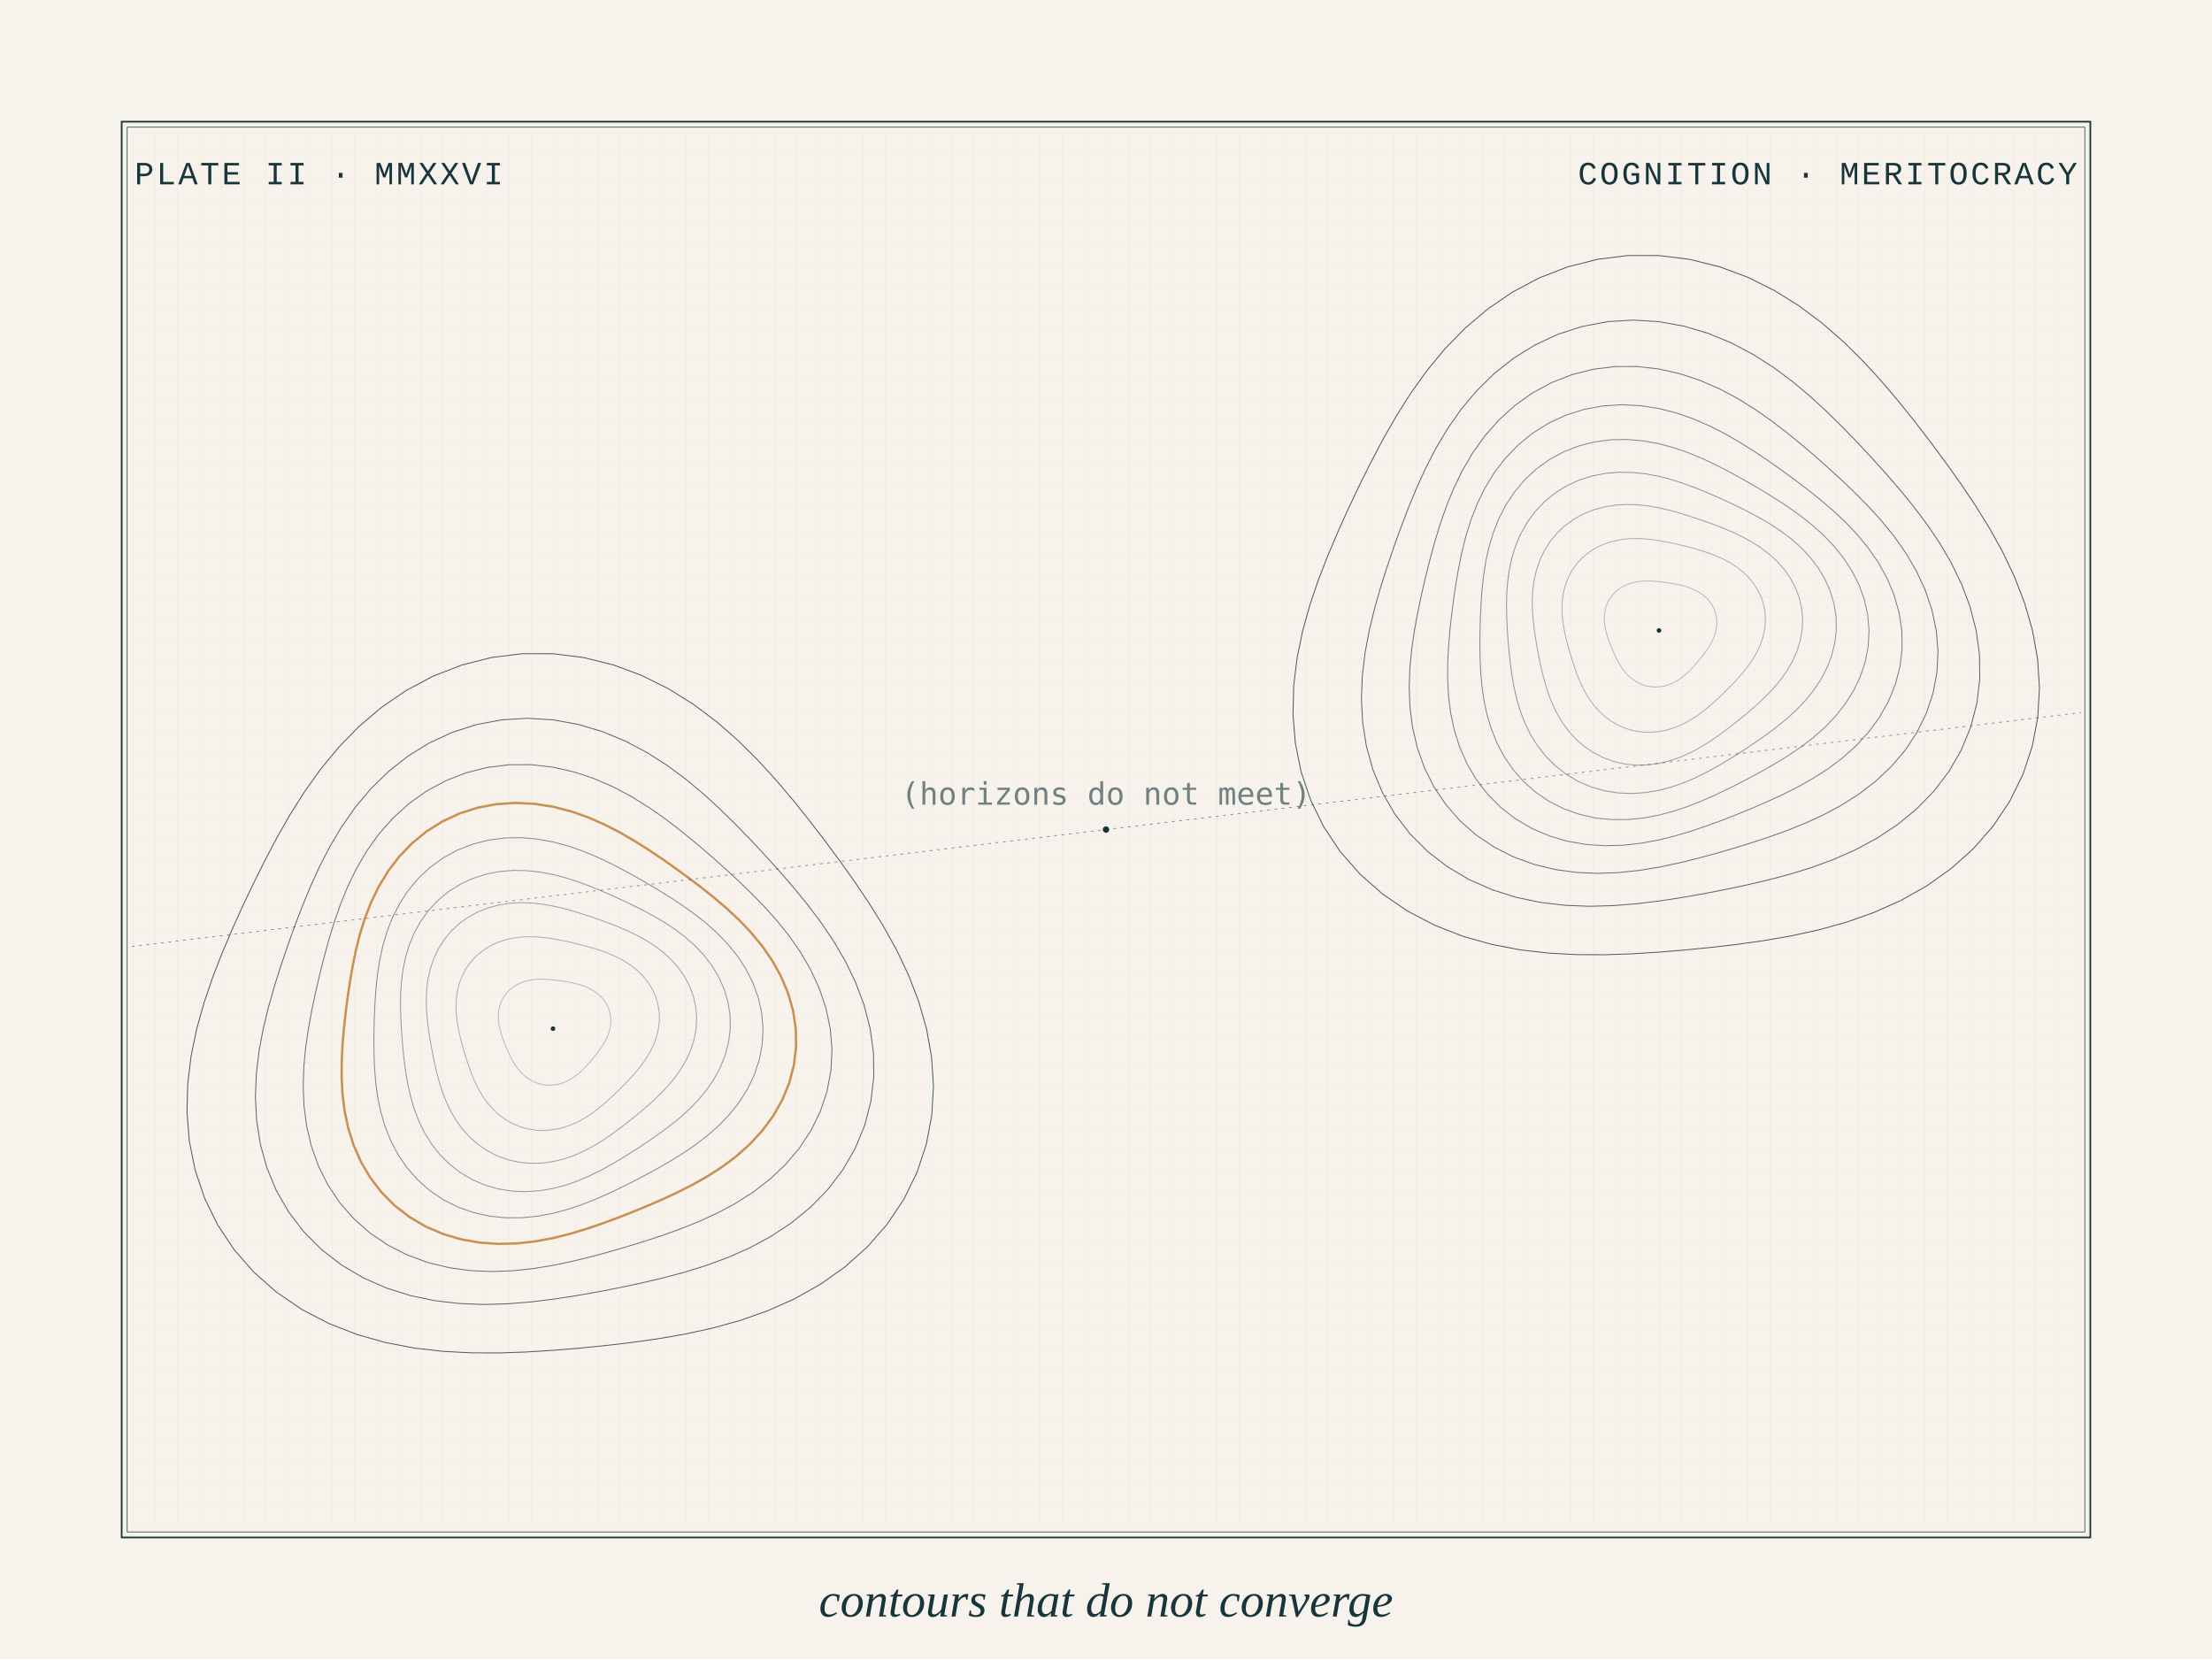
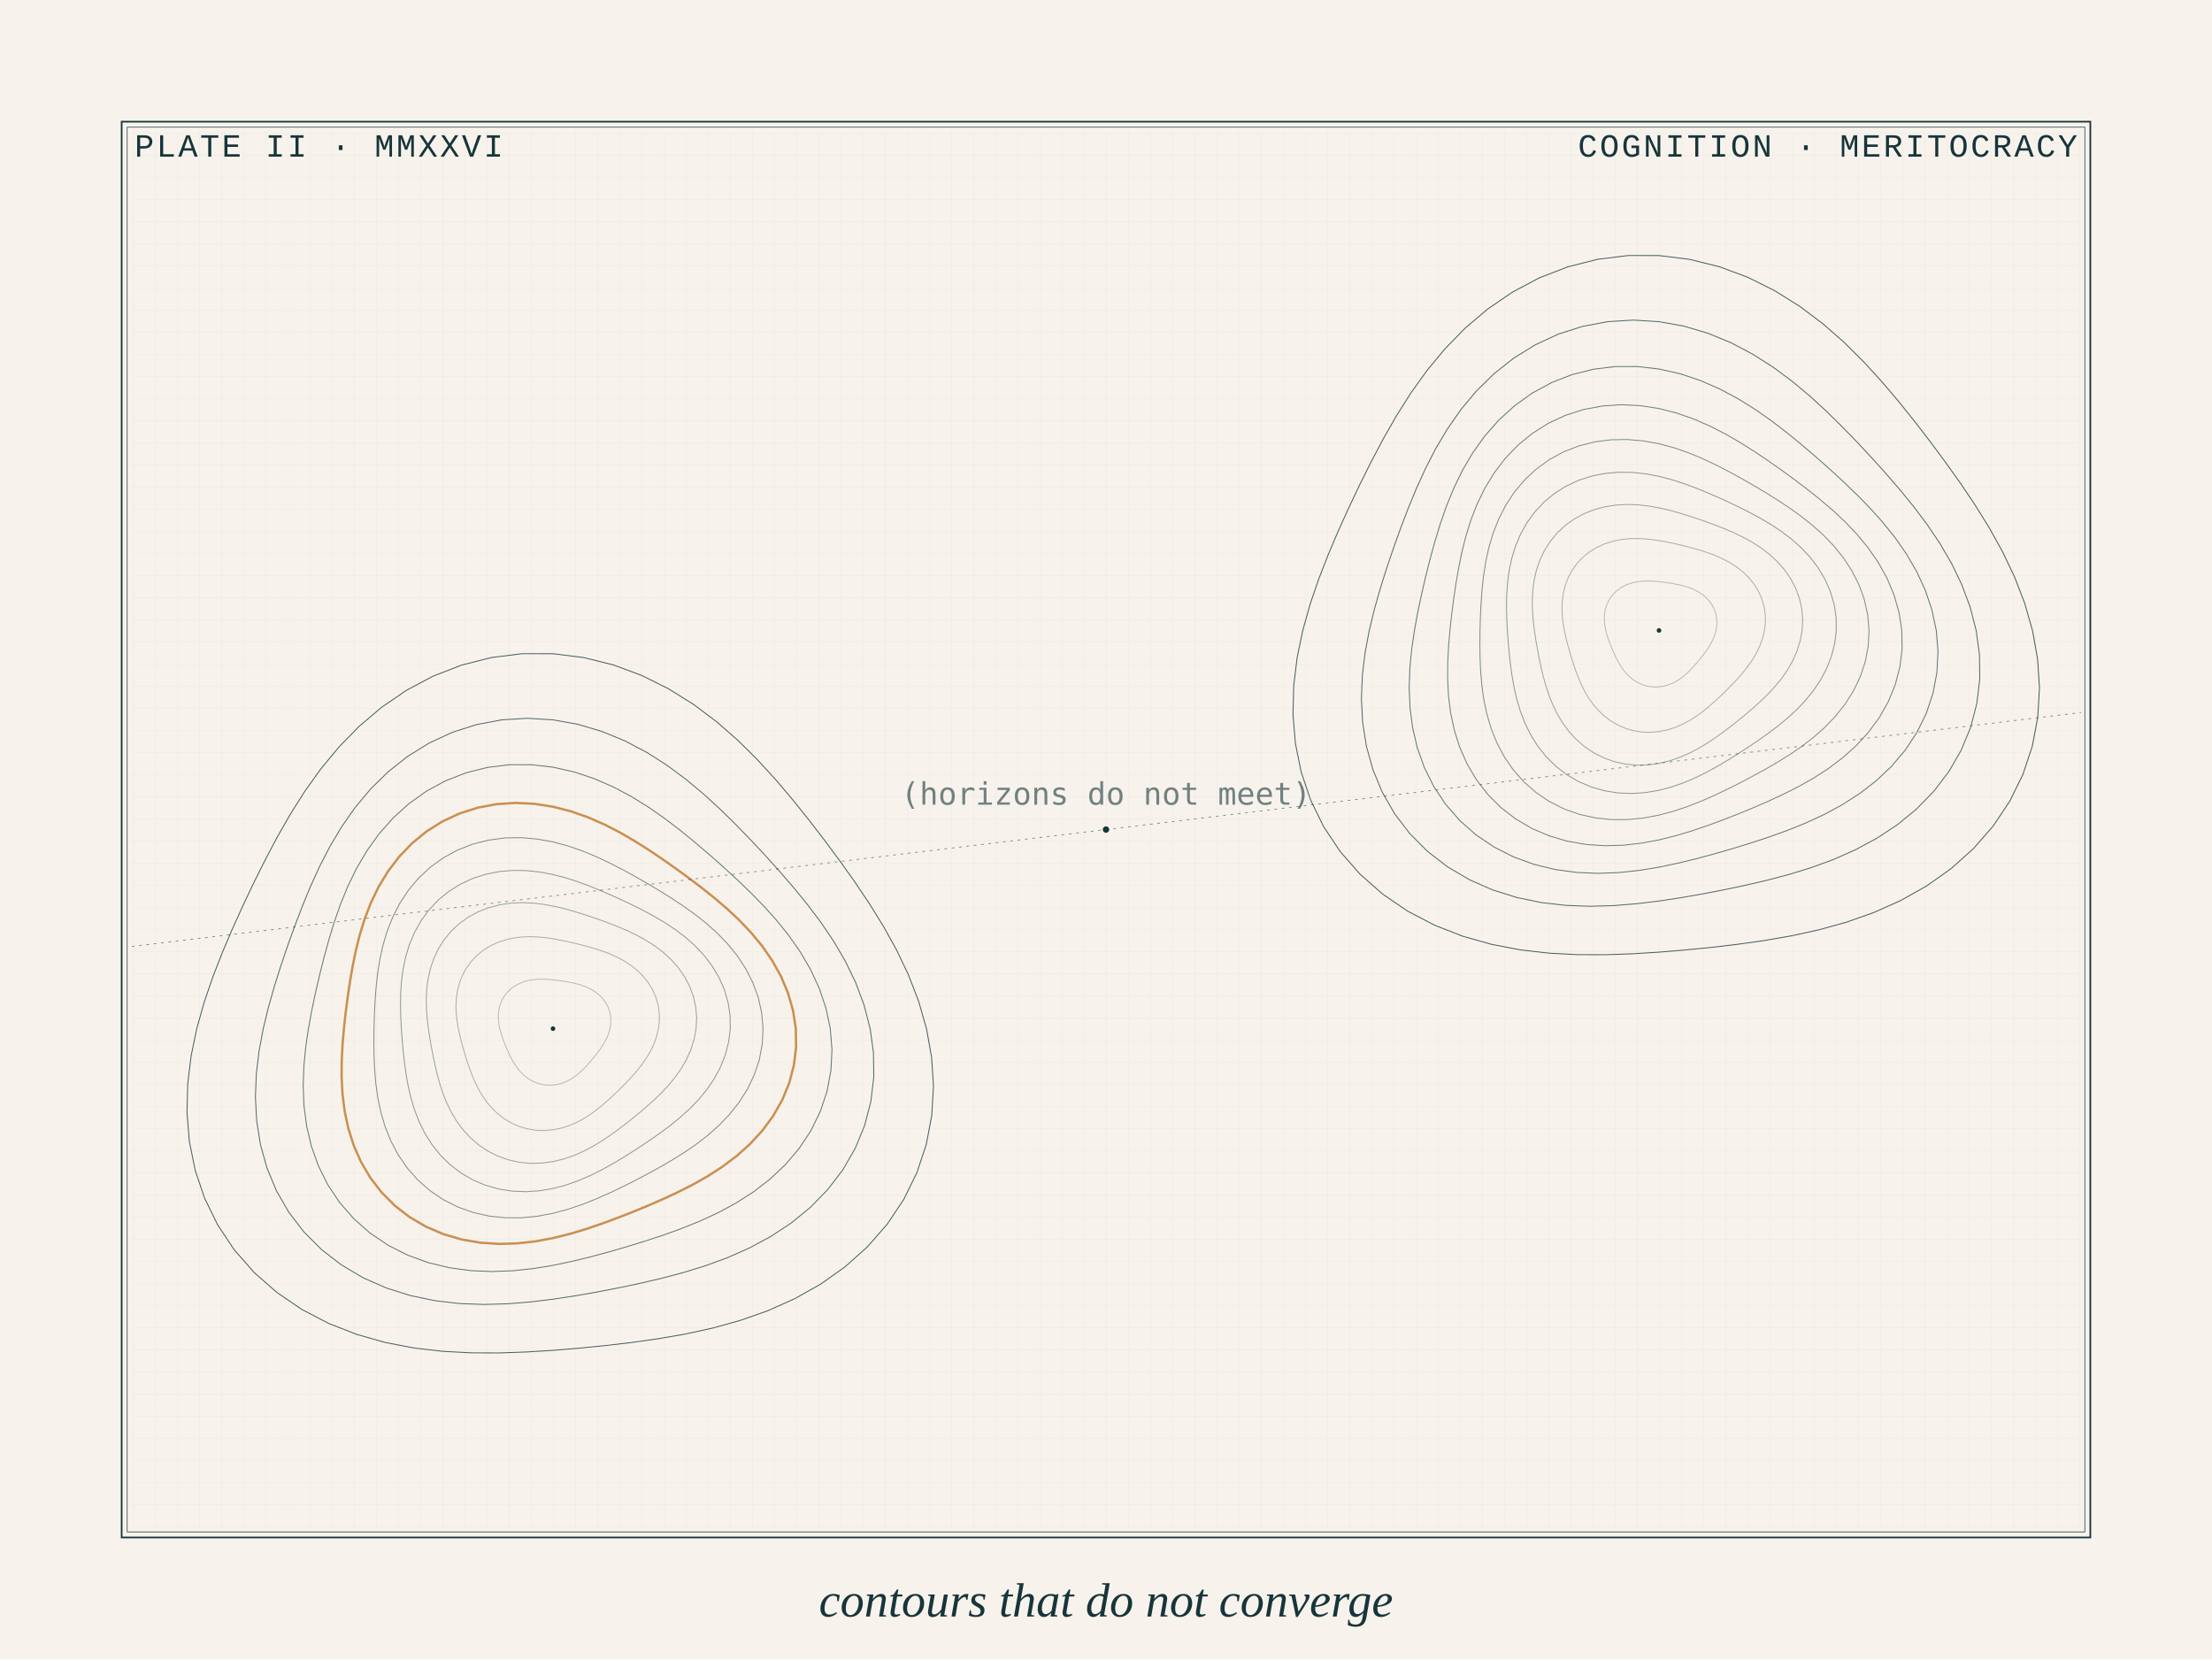
<svg xmlns="http://www.w3.org/2000/svg" viewBox="0 0 2400 1800" preserveAspectRatio="xMidYMid meet" style="background:#f7f3ec">
  <defs>
    <pattern id="ap-grid-p1" width="24" height="24" patternUnits="userSpaceOnUse">
      <path d="M24 0H0v24" fill="none" stroke="#17353b" stroke-width="0.63" opacity="0.07" />
    </pattern>
    <clipPath id="ap-clip-p1">
      <rect x="142" y="142" width="2116" height="1516" />
    </clipPath>
  </defs>
  <rect x="0" y="0" width="2400" height="1800" fill="#f7f3ec" />
  <rect x="132" y="132" width="2136" height="1536" fill="none" stroke="#17353b" stroke-width="1.8" />
  <rect x="138" y="138" width="2124" height="1524" fill="none" stroke="#17353b" stroke-width="0.72" />
  <rect x="142" y="142" width="2116" height="1516" fill="url(#ap-grid-p1)" />
  <g clip-path="url(#ap-clip-p1)">
    <polygon points="1005.229,1116 1010.763,1146.858 1012.798,1178.409 1010.958,1210.178 1005.005,1241.613 994.869,1272.126 980.652,1301.136 962.625,1328.116 941.204,1352.631 916.919,1374.371 890.37,1393.171 862.181,1409.021 832.95,1422.054 803.207,1432.53 773.376,1440.802 743.753,1447.276 714.495,1452.363 685.624,1456.44 657.046,1459.802 628.58,1462.636 600,1464.996 571.077,1466.794 541.625,1467.814 511.538,1467.723 480.825,1466.11 449.629,1462.526 418.231,1456.526 387.043,1447.717 356.586,1435.801 327.454,1420.605 300.271,1402.105 275.644,1380.434 254.116,1355.877 236.122,1328.849 221.957,1299.867 211.749,1269.509 205.459,1238.367 202.882,1207.006 203.674,1175.919 207.382,1145.495 213.489,1116 221.464,1087.563 230.807,1060.183 241.095,1033.751 252.016,1008.073 263.397,982.912 275.208,958.032 287.557,933.238 300.674,908.412 314.876,883.55 330.526,858.775 347.987,834.343 367.577,810.639 389.524,788.147 413.934,767.423 440.768,749.053 469.834,733.601 500.796,721.57 533.191,713.356 566.461,709.215 600,709.245 633.196,713.373 665.48,721.367 696.366,732.853 725.486,747.348 752.615,764.303 777.673,783.147 800.726,803.334 821.959,824.386 841.648,845.928 860.115,867.708 877.687,889.613 894.647,911.657 911.191,933.97 927.401,956.763 943.22,980.296 958.447,1004.827 972.745,1030.579 985.666,1057.693 996.68,1086.2" fill="none" stroke="#17353b" stroke-width="0.99" opacity="0.789" />
    <polygon points="944.119,1116 947.708,1142.121 948.029,1168.617 944.874,1195.033 938.172,1220.884 927.998,1245.686 914.565,1268.993 898.212,1290.438 879.374,1309.751 858.546,1326.782 836.246,1341.507 812.97,1354.021 789.161,1364.523 765.175,1373.289 741.262,1380.64 717.555,1386.903 694.076,1392.375 670.747,1397.289 647.419,1401.784 623.901,1405.892 600,1409.53 575.554,1412.5 550.468,1414.515 524.743,1415.219 498.488,1414.222 471.928,1411.138 445.4,1405.627 419.331,1397.424 394.211,1386.369 370.559,1372.43 348.882,1355.704 329.636,1336.417 313.19,1314.908 299.798,1291.602 289.581,1266.977 282.519,1241.527 278.456,1215.727 277.119,1189.993 278.148,1164.659 281.126,1139.955 285.626,1116 291.245,1092.805 297.643,1070.288 304.576,1048.299 311.909,1026.648 319.63,1005.146 327.844,983.633 336.755,962.016 346.643,940.292 357.825,918.564 370.621,897.047 385.313,876.059 402.108,856.006 421.114,837.353 442.313,820.588 465.561,806.189 490.591,794.578 517.025,786.095 544.408,780.961 572.237,779.269 600,780.969 627.218,785.877 653.479,793.693 678.465,804.025 701.973,816.424 723.922,830.424 744.35,845.575 763.393,861.487 781.264,877.853 798.216,894.468 814.506,911.244 830.357,928.199 845.921,945.449 861.255,963.18 876.302,981.616 890.887,1000.988 904.719,1021.491 917.418,1043.259 928.533,1066.331 937.589,1090.639" fill="none" stroke="#17353b" stroke-width="0.99" opacity="0.728" />
    <polygon points="900.837,1116 902.698,1138.74 901.536,1161.588 897.283,1184.127 889.99,1205.941 879.836,1226.643 867.103,1245.91 852.159,1263.5 835.427,1279.273 817.348,1293.195 798.348,1305.333 778.81,1315.843 759.04,1324.95 739.254,1332.913 719.569,1340 700.003,1346.454 680.49,1352.461 660.899,1358.132 641.064,1363.482 620.813,1368.428 600,1372.791 578.538,1376.31 556.416,1378.669 533.722,1379.52 510.64,1378.52 487.453,1375.362 464.522,1369.805 442.264,1361.701 421.125,1351.009 401.542,1337.802 383.911,1322.267 368.555,1304.687 355.703,1285.425 345.467,1264.888 337.842,1243.504 332.708,1221.683 329.844,1199.789 328.952,1178.115 329.688,1156.867 331.697,1136.156 334.644,1116 338.249,1096.336 342.314,1077.042 346.733,1057.96 351.508,1038.93 356.741,1019.819 362.621,1000.547 369.4,981.111 377.367,961.6 386.81,942.195 397.989,923.171 411.097,904.876 426.24,887.71 443.419,872.097 462.522,858.449 483.33,847.136 505.526,838.455 528.724,832.608 552.492,829.679 576.39,829.637 600,832.333 622.961,837.519 644.988,844.865 665.897,853.996 685.604,864.515 704.126,876.044 721.568,888.254 738.1,900.885 753.926,913.769 769.256,926.835 784.27,940.106 799.092,953.688 813.763,967.752 828.226,982.5 842.325,998.142 855.803,1014.859 868.326,1032.778 879.502,1051.948 888.911,1072.321 896.145,1093.752" fill="none" stroke="#17353b" stroke-width="0.99" opacity="0.667" />
    <polygon points="863.418,1116 863.757,1135.815 861.394,1155.519 856.369,1174.751 848.827,1193.174 839.008,1210.5 827.223,1226.513 813.834,1241.081 799.22,1254.163 783.751,1265.805 767.754,1276.129 751.495,1285.316 735.162,1293.579 718.856,1301.138 702.59,1308.193 686.308,1314.894 669.892,1321.328 653.194,1327.498 636.06,1333.323 618.357,1338.64 600,1343.214 580.974,1346.761 561.344,1348.97 541.264,1349.534 520.969,1348.177 500.767,1344.679 481.017,1338.902 462.102,1330.8 444.402,1320.428 428.261,1307.94 413.968,1293.576 401.725,1277.646 391.64,1260.501 383.721,1242.512 377.873,1224.035 373.917,1205.39 371.608,1186.836 370.661,1168.557 370.777,1150.655 371.681,1133.152 373.139,1116 374.988,1099.096 377.15,1082.308 379.636,1065.5 382.544,1048.556 386.048,1031.407 390.38,1014.048 395.802,996.555 402.576,979.083 410.939,961.867 421.074,945.207 433.084,929.45 446.983,914.964 462.685,902.108 480.008,891.207 498.686,882.524 518.387,876.239 538.741,872.435 559.363,871.091 579.89,872.088 600,875.22 619.441,880.209 638.041,886.738 655.717,894.471 672.474,903.088 688.389,912.309 703.6,921.916 718.273,931.769 732.581,941.813 746.673,952.074 760.648,962.654 774.536,973.708 788.285,985.421 801.753,997.985 814.715,1011.57 826.876,1026.296 837.892,1042.218 847.394,1059.306 855.021,1077.445 860.449,1096.434" fill="none" stroke="#c88a4a" stroke-width="2.52" opacity="0.95" />
    <polygon points="827.89,1116 827.001,1133.053 823.807,1149.836 818.424,1166.055 811.052,1181.458 801.957,1195.851 791.444,1209.112 779.837,1221.195 767.45,1232.13 754.565,1242.011 741.41,1250.982 728.144,1259.218 714.853,1266.896 701.549,1274.18 688.177,1281.191 674.635,1287.995 660.79,1294.589 646.503,1300.894 631.653,1306.763 616.159,1311.988 600,1316.315 583.224,1319.47 565.955,1321.18 548.39,1321.198 530.789,1319.327 513.456,1315.439 496.719,1309.486 480.906,1301.51 466.317,1291.635 453.204,1280.063 441.748,1267.058 432.052,1252.921 424.129,1237.97 417.91,1222.513 413.251,1206.828 409.952,1191.142 407.777,1175.618 406.482,1160.348 405.836,1145.355 405.65,1130.6 405.793,1116 406.206,1101.441 406.907,1086.807 407.99,1071.998 409.615,1056.952 411.991,1041.664 415.353,1026.194 419.94,1010.675 425.967,995.305 433.601,980.342 442.943,966.082 454.015,952.842 466.751,940.935 481.004,930.643 496.55,922.196 513.106,915.755 530.355,911.398 547.966,909.116 565.622,908.813 583.042,910.32 600,913.405 616.341,917.802 631.986,923.23 646.927,929.42 661.224,936.137 674.985,943.199 688.347,950.491 701.451,957.972 714.419,965.674 727.334,973.688 740.216,982.158 753.017,991.252 765.612,1001.145 777.806,1011.993 789.342,1023.911 799.918,1036.955 809.214,1051.112 816.915,1066.29 822.735,1082.326 826.445,1098.988" fill="none" stroke="#17353b" stroke-width="0.99" opacity="0.544" />
    <polygon points="792.322,1116 790.591,1130.318 787.004,1144.272 781.722,1157.644 774.964,1170.265 766.986,1182.024 758.058,1192.874 748.443,1202.831 738.376,1211.966 728.047,1220.392 717.591,1228.246 707.078,1235.673 696.514,1242.802 685.851,1249.729 674.999,1256.503 663.839,1263.116 652.249,1269.497 640.12,1275.515 627.376,1280.989 613.992,1285.699 600,1289.407 585.499,1291.875 570.649,1292.889 555.665,1292.274 540.801,1289.915 526.332,1285.767 512.535,1279.857 499.667,1272.286 487.945,1263.22 477.528,1252.879 468.508,1241.515 460.907,1229.397 454.674,1216.786 449.697,1203.919 445.817,1190.989 442.843,1178.138 440.577,1165.445 438.834,1152.934 437.462,1140.573 436.358,1128.294 435.479,1116 434.848,1103.593 434.554,1090.987 434.738,1078.128 435.586,1065.007 437.306,1051.673 440.109,1038.234 444.184,1024.856 449.684,1011.753 456.702,999.175 465.265,987.39 475.327,976.662 486.767,967.232 499.402,959.3 512.996,953.006 527.281,948.422 541.979,945.546 556.817,944.304 571.554,944.56 585.994,946.126 600,948.784 613.497,952.302 626.472,956.459 638.969,961.062 651.071,965.964 662.889,971.073 674.538,976.36 686.117,981.857 697.692,987.65 709.279,993.867 720.834,1000.658 732.253,1008.18 743.366,1016.573 753.956,1025.944 763.766,1036.35 772.523,1047.787 779.955,1060.187 785.818,1073.417 789.912,1087.288 792.101,1101.569" fill="none" stroke="#17353b" stroke-width="0.99" opacity="0.483" />
    <polygon points="755.255,1116 753.135,1127.504 749.634,1138.622 744.925,1149.212 739.211,1159.176 732.711,1168.472 725.633,1177.104 718.169,1185.122 710.47,1192.613 702.643,1199.681 694.743,1206.437 686.773,1212.98 678.69,1219.384 670.416,1225.685 661.851,1231.871 652.889,1237.881 643.435,1243.604 633.423,1248.889 622.824,1253.553 611.658,1257.397 600,1260.223 587.975,1261.852 575.752,1262.138 563.536,1260.98 551.55,1258.335 540.02,1254.223 529.155,1248.72 519.136,1241.96 510.097,1234.116 502.12,1225.393 495.228,1216.01 489.388,1206.178 484.516,1196.091 480.489,1185.907 477.162,1175.744 474.381,1165.668 472.001,1155.699 469.906,1145.813 468.018,1135.954 466.309,1126.043 464.803,1116 463.578,1105.751 462.758,1095.251 462.498,1084.489 462.975,1073.502 464.368,1062.373 466.839,1051.235 470.518,1040.26 475.49,1029.65 481.782,1019.622 489.363,1010.392 498.14,1002.158 507.967,995.085 518.655,989.291 529.988,984.84 541.738,981.736 553.681,979.924 565.618,979.3 577.387,979.717 588.869,981.002 600,982.974 610.763,985.458 621.189,988.302 631.341,991.391 641.305,994.656 651.171,998.078 661.018,1001.689 670.897,1005.566 680.821,1009.816 690.754,1014.571 700.608,1019.965 710.249,1026.119 719.496,1033.127 728.14,1041.045 735.957,1049.875 742.723,1059.569 748.237,1070.024 752.333,1081.091 754.894,1092.582 755.865,1104.291" fill="none" stroke="#17353b" stroke-width="0.99" opacity="0.422" />
    <polygon points="714.42,1116 712.415,1124.445 709.508,1132.556 705.848,1140.257 701.593,1147.509 696.899,1154.312 691.904,1160.699 686.722,1166.728 681.428,1172.472 676.063,1178.011 670.624,1183.414 665.079,1188.734 659.364,1193.994 653.401,1199.182 647.107,1204.25 640.406,1209.114 633.242,1213.657 625.589,1217.74 617.458,1221.213 608.898,1223.923 600,1225.732 590.887,1226.529 581.709,1226.234 572.633,1224.812 563.825,1222.273 555.447,1218.672 547.632,1214.105 540.488,1208.701 534.078,1202.61 528.425,1195.995 523.51,1189.013 519.276,1181.811 515.639,1174.506 512.493,1167.187 509.731,1159.904 507.249,1152.672 504.965,1145.475 502.827,1138.269 500.816,1130.995 498.957,1123.591 497.312,1116 495.977,1108.185 495.073,1100.137 494.739,1091.878 495.111,1083.469 496.317,1075.005 498.46,1066.614 501.607,1058.445 505.784,1050.66 510.972,1043.42 517.106,1036.874 524.079,1031.148 531.751,1026.334 539.963,1022.481 548.542,1019.599 557.322,1017.65 566.152,1016.561 574.906,1016.227 583.494,1016.525 591.864,1017.322 600,1018.493 607.921,1019.928 615.672,1021.546 623.315,1023.299 630.915,1025.177 638.53,1027.208 646.197,1029.454 653.926,1032 661.69,1034.95 669.425,1038.409 677.028,1042.473 684.366,1047.22 691.283,1052.694 697.608,1058.904 703.175,1065.819 707.831,1073.365 711.447,1081.435 713.936,1089.89 715.251,1098.576 715.396,1107.331" fill="none" stroke="#17353b" stroke-width="0.99" opacity="0.361" />
    <polygon points="661.835,1116 660.582,1120.551 658.915,1124.907 656.919,1129.044 654.68,1132.959 652.271,1136.667 649.753,1140.198 647.167,1143.59 644.533,1146.885 641.849,1150.118 639.094,1153.317 636.232,1156.493 633.216,1159.64 629.998,1162.728 626.535,1165.711 622.791,1168.522 618.751,1171.086 614.416,1173.316 609.811,1175.128 604.984,1176.444 600,1177.201 594.942,1177.353 589.899,1176.878 584.965,1175.78 580.227,1174.089 575.763,1171.854 571.632,1169.145 567.872,1166.045 564.499,1162.642 561.504,1159.024 558.862,1155.268 556.526,1151.442 554.444,1147.594 552.559,1143.75 550.817,1139.921 549.174,1136.096 547.606,1132.25 546.104,1128.351 544.683,1124.363 543.382,1120.253 542.253,1116 541.369,1111.595 540.805,1107.051 540.642,1102.397 540.951,1097.686 541.792,1092.985 543.205,1088.377 545.207,1083.949 547.79,1079.791 550.919,1075.986 554.537,1072.604 558.57,1069.696 562.928,1067.294 567.517,1065.402 572.246,1064.006 577.03,1063.065 581.798,1062.526 586.5,1062.324 591.104,1062.387 595.601,1062.65 600,1063.055 604.324,1063.558 608.605,1064.137 612.88,1064.788 617.18,1065.529 621.525,1066.396 625.921,1067.44 630.353,1068.72 634.787,1070.296 639.166,1072.226 643.419,1074.555 647.457,1077.31 651.188,1080.5 654.519,1084.109 657.365,1088.1 659.653,1092.414 661.334,1096.977 662.381,1101.704 662.793,1106.507 662.595,1111.298" fill="none" stroke="#17353b" stroke-width="0.99" opacity="0.3" />
    <circle cx="600" cy="1116" r="2.5" fill="#17353b" />
    <polygon points="2205.229,684 2210.763,714.858 2212.798,746.409 2210.958,778.178 2205.005,809.613 2194.869,840.126 2180.652,869.136 2162.625,896.116 2141.204,920.631 2116.919,942.371 2090.37,961.171 2062.181,977.021 2032.95,990.054 2003.207,1000.53 1973.376,1008.802 1943.753,1015.276 1914.495,1020.363 1885.624,1024.44 1857.046,1027.802 1828.58,1030.636 1800,1032.996 1771.077,1034.794 1741.625,1035.814 1711.538,1035.723 1680.825,1034.11 1649.629,1030.526 1618.231,1024.526 1587.043,1015.717 1556.586,1003.801 1527.454,988.605 1500.271,970.105 1475.644,948.434 1454.116,923.877 1436.122,896.849 1421.957,867.867 1411.749,837.509 1405.459,806.367 1402.882,775.006 1403.674,743.919 1407.382,713.495 1413.489,684 1421.464,655.563 1430.807,628.183 1441.095,601.751 1452.016,576.073 1463.397,550.912 1475.208,526.032 1487.557,501.238 1500.674,476.412 1514.876,451.55 1530.526,426.775 1547.987,402.343 1567.577,378.639 1589.524,356.147 1613.934,335.423 1640.768,317.053 1669.834,301.601 1700.796,289.57 1733.191,281.356 1766.461,277.215 1800,277.245 1833.196,281.373 1865.48,289.367 1896.366,300.853 1925.486,315.348 1952.615,332.303 1977.673,351.147 2000.726,371.334 2021.959,392.386 2041.648,413.928 2060.115,435.708 2077.687,457.613 2094.647,479.657 2111.191,501.97 2127.401,524.763 2143.22,548.296 2158.447,572.827 2172.745,598.579 2185.666,625.693 2196.68,654.2" fill="none" stroke="#17353b" stroke-width="0.99" opacity="0.789" />
    <polygon points="2144.119,684 2147.708,710.121 2148.029,736.617 2144.874,763.033 2138.172,788.884 2127.998,813.686 2114.565,836.993 2098.212,858.438 2079.374,877.751 2058.546,894.782 2036.246,909.507 2012.97,922.021 1989.161,932.523 1965.175,941.289 1941.262,948.64 1917.555,954.903 1894.076,960.375 1870.747,965.289 1847.419,969.784 1823.901,973.892 1800,977.53 1775.554,980.5 1750.468,982.515 1724.743,983.219 1698.488,982.222 1671.928,979.138 1645.4,973.627 1619.331,965.424 1594.211,954.369 1570.559,940.43 1548.882,923.704 1529.636,904.417 1513.19,882.908 1499.798,859.602 1489.581,834.977 1482.519,809.527 1478.456,783.727 1477.119,757.993 1478.148,732.659 1481.126,707.955 1485.626,684 1491.245,660.805 1497.643,638.288 1504.576,616.299 1511.909,594.648 1519.63,573.146 1527.844,551.633 1536.755,530.016 1546.643,508.292 1557.825,486.564 1570.621,465.047 1585.313,444.059 1602.108,424.006 1621.114,405.353 1642.313,388.588 1665.561,374.189 1690.591,362.578 1717.025,354.095 1744.408,348.961 1772.237,347.269 1800,348.969 1827.218,353.877 1853.479,361.693 1878.465,372.025 1901.973,384.424 1923.922,398.424 1944.35,413.575 1963.393,429.487 1981.264,445.853 1998.216,462.468 2014.506,479.244 2030.357,496.199 2045.921,513.449 2061.255,531.18 2076.302,549.616 2090.887,568.988 2104.719,589.491 2117.418,611.259 2128.533,634.331 2137.589,658.639" fill="none" stroke="#17353b" stroke-width="0.99" opacity="0.728" />
    <polygon points="2100.837,684 2102.698,706.74 2101.536,729.588 2097.283,752.127 2089.99,773.941 2079.836,794.643 2067.103,813.91 2052.159,831.5 2035.427,847.273 2017.348,861.195 1998.348,873.333 1978.81,883.843 1959.04,892.95 1939.254,900.913 1919.569,908 1900.003,914.454 1880.49,920.461 1860.899,926.132 1841.064,931.482 1820.813,936.428 1800,940.791 1778.538,944.31 1756.416,946.669 1733.722,947.52 1710.64,946.52 1687.453,943.362 1664.522,937.805 1642.264,929.701 1621.125,919.009 1601.542,905.802 1583.911,890.267 1568.555,872.687 1555.703,853.425 1545.467,832.888 1537.842,811.504 1532.708,789.683 1529.844,767.789 1528.952,746.115 1529.688,724.867 1531.697,704.156 1534.644,684 1538.249,664.336 1542.314,645.042 1546.733,625.96 1551.508,606.93 1556.741,587.819 1562.621,568.547 1569.4,549.111 1577.367,529.6 1586.81,510.195 1597.989,491.171 1611.097,472.876 1626.24,455.71 1643.419,440.097 1662.522,426.449 1683.33,415.136 1705.526,406.455 1728.724,400.608 1752.492,397.679 1776.39,397.637 1800,400.333 1822.961,405.519 1844.988,412.865 1865.897,421.996 1885.604,432.515 1904.126,444.044 1921.568,456.254 1938.1,468.885 1953.926,481.769 1969.256,494.835 1984.27,508.106 1999.092,521.688 2013.763,535.752 2028.226,550.5 2042.325,566.142 2055.803,582.859 2068.326,600.778 2079.502,619.948 2088.911,640.321 2096.145,661.752" fill="none" stroke="#17353b" stroke-width="0.99" opacity="0.667" />
    <polygon points="2063.418,684 2063.757,703.815 2061.394,723.519 2056.369,742.751 2048.827,761.174 2039.008,778.5 2027.223,794.513 2013.834,809.081 1999.22,822.163 1983.751,833.805 1967.754,844.129 1951.495,853.316 1935.162,861.579 1918.856,869.138 1902.59,876.193 1886.308,882.894 1869.892,889.328 1853.194,895.498 1836.06,901.323 1818.357,906.64 1800,911.214 1780.974,914.761 1761.344,916.97 1741.264,917.534 1720.969,916.177 1700.767,912.679 1681.017,906.902 1662.102,898.8 1644.402,888.428 1628.261,875.94 1613.968,861.576 1601.725,845.646 1591.64,828.501 1583.721,810.512 1577.873,792.035 1573.917,773.39 1571.608,754.836 1570.661,736.557 1570.777,718.655 1571.681,701.152 1573.139,684 1574.988,667.096 1577.15,650.308 1579.636,633.5 1582.544,616.556 1586.048,599.407 1590.38,582.048 1595.802,564.555 1602.576,547.083 1610.939,529.867 1621.074,513.207 1633.084,497.45 1646.983,482.964 1662.685,470.108 1680.008,459.207 1698.686,450.524 1718.387,444.239 1738.741,440.435 1759.363,439.091 1779.89,440.088 1800,443.22 1819.441,448.209 1838.041,454.738 1855.717,462.471 1872.474,471.088 1888.389,480.309 1903.6,489.916 1918.273,499.769 1932.581,509.813 1946.673,520.074 1960.648,530.654 1974.536,541.708 1988.285,553.421 2001.753,565.985 2014.715,579.57 2026.876,594.296 2037.892,610.218 2047.394,627.306 2055.021,645.445 2060.449,664.434" fill="none" stroke="#17353b" stroke-width="0.99" opacity="0.606" />
    <polygon points="2027.89,684 2027.001,701.053 2023.807,717.836 2018.424,734.055 2011.052,749.458 2001.957,763.851 1991.444,777.112 1979.837,789.195 1967.45,800.13 1954.565,810.011 1941.41,818.982 1928.144,827.218 1914.853,834.896 1901.549,842.18 1888.177,849.191 1874.635,855.995 1860.79,862.589 1846.503,868.894 1831.653,874.763 1816.159,879.988 1800,884.315 1783.224,887.47 1765.955,889.18 1748.39,889.198 1730.789,887.327 1713.456,883.439 1696.719,877.486 1680.906,869.51 1666.317,859.635 1653.204,848.063 1641.748,835.058 1632.052,820.921 1624.129,805.97 1617.91,790.513 1613.251,774.828 1609.952,759.142 1607.777,743.618 1606.482,728.348 1605.836,713.355 1605.65,698.6 1605.793,684 1606.206,669.441 1606.907,654.807 1607.99,639.998 1609.615,624.952 1611.991,609.664 1615.353,594.194 1619.94,578.675 1625.967,563.305 1633.601,548.342 1642.943,534.082 1654.015,520.842 1666.751,508.935 1681.004,498.643 1696.55,490.196 1713.106,483.755 1730.355,479.398 1747.966,477.116 1765.622,476.813 1783.042,478.32 1800,481.405 1816.341,485.802 1831.986,491.23 1846.927,497.42 1861.224,504.137 1874.985,511.199 1888.347,518.491 1901.451,525.972 1914.419,533.674 1927.334,541.688 1940.216,550.158 1953.017,559.252 1965.612,569.145 1977.806,579.993 1989.342,591.911 1999.918,604.955 2009.214,619.112 2016.915,634.29 2022.735,650.326 2026.445,666.988" fill="none" stroke="#17353b" stroke-width="0.99" opacity="0.544" />
    <polygon points="1992.322,684 1990.591,698.318 1987.004,712.272 1981.722,725.644 1974.964,738.265 1966.986,750.024 1958.058,760.874 1948.443,770.831 1938.376,779.966 1928.047,788.392 1917.591,796.246 1907.078,803.673 1896.514,810.802 1885.851,817.729 1874.999,824.503 1863.839,831.116 1852.249,837.497 1840.12,843.515 1827.376,848.989 1813.992,853.699 1800,857.407 1785.499,859.875 1770.649,860.889 1755.665,860.274 1740.801,857.915 1726.332,853.767 1712.535,847.857 1699.667,840.286 1687.945,831.22 1677.528,820.879 1668.508,809.515 1660.907,797.397 1654.674,784.786 1649.697,771.919 1645.817,758.989 1642.843,746.138 1640.577,733.445 1638.834,720.934 1637.462,708.573 1636.358,696.294 1635.479,684 1634.848,671.593 1634.554,658.987 1634.738,646.128 1635.586,633.007 1637.306,619.673 1640.109,606.234 1644.184,592.856 1649.684,579.753 1656.702,567.175 1665.265,555.39 1675.327,544.662 1686.767,535.232 1699.402,527.3 1712.996,521.006 1727.281,516.422 1741.979,513.546 1756.817,512.304 1771.554,512.56 1785.994,514.126 1800,516.784 1813.497,520.302 1826.472,524.459 1838.969,529.062 1851.071,533.964 1862.889,539.073 1874.538,544.36 1886.117,549.857 1897.692,555.65 1909.279,561.867 1920.834,568.658 1932.253,576.18 1943.366,584.573 1953.956,593.944 1963.766,604.35 1972.523,615.787 1979.955,628.187 1985.818,641.417 1989.912,655.288 1992.101,669.569" fill="none" stroke="#17353b" stroke-width="0.99" opacity="0.483" />
    <polygon points="1955.255,684 1953.135,695.504 1949.634,706.622 1944.925,717.212 1939.211,727.176 1932.711,736.472 1925.633,745.104 1918.169,753.122 1910.47,760.613 1902.643,767.681 1894.743,774.437 1886.773,780.98 1878.69,787.384 1870.416,793.685 1861.851,799.871 1852.889,805.881 1843.435,811.604 1833.423,816.889 1822.824,821.553 1811.658,825.397 1800,828.223 1787.975,829.852 1775.752,830.138 1763.536,828.98 1751.55,826.335 1740.02,822.223 1729.155,816.72 1719.136,809.96 1710.097,802.116 1702.12,793.393 1695.228,784.01 1689.388,774.178 1684.516,764.091 1680.489,753.907 1677.162,743.744 1674.381,733.668 1672.001,723.699 1669.906,713.813 1668.018,703.954 1666.309,694.043 1664.803,684 1663.578,673.751 1662.758,663.251 1662.498,652.489 1662.975,641.502 1664.368,630.373 1666.839,619.235 1670.518,608.26 1675.49,597.65 1681.782,587.622 1689.363,578.392 1698.14,570.158 1707.967,563.085 1718.655,557.291 1729.988,552.84 1741.738,549.736 1753.681,547.924 1765.618,547.3 1777.387,547.717 1788.869,549.002 1800,550.974 1810.763,553.458 1821.189,556.302 1831.341,559.391 1841.305,562.656 1851.171,566.078 1861.018,569.689 1870.897,573.566 1880.821,577.816 1890.754,582.571 1900.608,587.965 1910.249,594.119 1919.496,601.127 1928.14,609.045 1935.957,617.875 1942.723,627.569 1948.237,638.024 1952.333,649.091 1954.894,660.582 1955.865,672.291" fill="none" stroke="#17353b" stroke-width="0.99" opacity="0.422" />
    <polygon points="1914.42,684 1912.415,692.445 1909.508,700.556 1905.848,708.257 1901.593,715.509 1896.899,722.312 1891.904,728.699 1886.722,734.728 1881.428,740.472 1876.063,746.011 1870.624,751.414 1865.079,756.734 1859.364,761.994 1853.401,767.182 1847.107,772.25 1840.406,777.114 1833.242,781.657 1825.589,785.74 1817.458,789.213 1808.898,791.923 1800,793.732 1790.887,794.529 1781.709,794.234 1772.633,792.812 1763.825,790.273 1755.447,786.672 1747.632,782.105 1740.488,776.701 1734.078,770.61 1728.425,763.995 1723.51,757.013 1719.276,749.811 1715.639,742.506 1712.493,735.187 1709.731,727.904 1707.249,720.672 1704.965,713.475 1702.827,706.269 1700.816,698.995 1698.957,691.591 1697.312,684 1695.977,676.185 1695.073,668.137 1694.739,659.878 1695.111,651.469 1696.317,643.005 1698.46,634.614 1701.607,626.445 1705.784,618.66 1710.972,611.42 1717.106,604.874 1724.079,599.148 1731.751,594.334 1739.963,590.481 1748.542,587.599 1757.322,585.65 1766.152,584.561 1774.906,584.227 1783.494,584.525 1791.864,585.322 1800,586.493 1807.921,587.928 1815.672,589.546 1823.315,591.299 1830.915,593.177 1838.53,595.208 1846.197,597.454 1853.926,600 1861.69,602.95 1869.425,606.409 1877.028,610.473 1884.366,615.22 1891.283,620.694 1897.608,626.904 1903.175,633.819 1907.831,641.365 1911.447,649.435 1913.936,657.89 1915.251,666.576 1915.396,675.331" fill="none" stroke="#17353b" stroke-width="0.99" opacity="0.361" />
    <polygon points="1861.835,684 1860.582,688.551 1858.915,692.907 1856.919,697.044 1854.68,700.959 1852.271,704.667 1849.753,708.198 1847.167,711.59 1844.533,714.885 1841.849,718.118 1839.094,721.317 1836.232,724.493 1833.216,727.64 1829.998,730.728 1826.535,733.711 1822.791,736.522 1818.751,739.086 1814.416,741.316 1809.811,743.128 1804.984,744.444 1800,745.201 1794.942,745.353 1789.899,744.878 1784.965,743.78 1780.227,742.089 1775.763,739.854 1771.632,737.145 1767.872,734.045 1764.499,730.642 1761.504,727.024 1758.862,723.268 1756.526,719.442 1754.444,715.594 1752.559,711.75 1750.817,707.921 1749.174,704.096 1747.606,700.25 1746.104,696.351 1744.683,692.363 1743.382,688.253 1742.253,684 1741.369,679.595 1740.805,675.051 1740.642,670.397 1740.951,665.686 1741.792,660.985 1743.205,656.377 1745.207,651.949 1747.79,647.791 1750.919,643.986 1754.537,640.604 1758.57,637.696 1762.928,635.294 1767.517,633.402 1772.246,632.006 1777.03,631.065 1781.798,630.526 1786.5,630.324 1791.104,630.387 1795.601,630.65 1800,631.055 1804.324,631.558 1808.605,632.137 1812.88,632.788 1817.18,633.529 1821.525,634.396 1825.921,635.44 1830.353,636.72 1834.787,638.296 1839.166,640.226 1843.419,642.555 1847.457,645.31 1851.188,648.5 1854.519,652.109 1857.365,656.1 1859.653,660.414 1861.334,664.977 1862.381,669.704 1862.793,674.507 1862.595,679.298" fill="none" stroke="#17353b" stroke-width="0.99" opacity="0.3" />
    <circle cx="1800" cy="684" r="2.5" fill="#17353b" />
    <line x1="0" y1="1044" x2="1200" y2="900" stroke="#17353b" stroke-width="0.9" stroke-dasharray="3 5" opacity="0.55" />
    <line x1="1200" y1="900" x2="2400" y2="756" stroke="#17353b" stroke-width="0.9" stroke-dasharray="3 5" opacity="0.55" />
    <circle cx="1200" cy="900" r="3.5" fill="#17353b" />
    <text x="1200" y="873" font-family="'JetBrains Mono', monospace" font-size="33.6" fill="#17353b" opacity="0.6" text-anchor="middle">(horizons do not meet)</text>
  </g>
  <g font-family="'JetBrains Mono', 'Courier New', monospace" fill="#17353b">
-     <text x="146" y="200" font-size="35.28" letter-spacing="2.5">PLATE II · MMXXVI</text>
-     <text x="2254" y="200" font-size="35.28" letter-spacing="2.5" text-anchor="end">COGNITION · MERITOCRACY</text>
+     <text x="146" y="170" font-size="35.28" letter-spacing="2.5">PLATE II · MMXXVI</text>
+     <text x="2254" y="170" font-size="35.28" letter-spacing="2.5" text-anchor="end">COGNITION · MERITOCRACY</text>
    <text x="1200" y="1753.8" font-family="'Fraunces', 'Times New Roman', serif" fill="#17353b" font-size="52.08" text-anchor="middle" font-style="italic">contours that do not converge</text>
  </g>
</svg>
